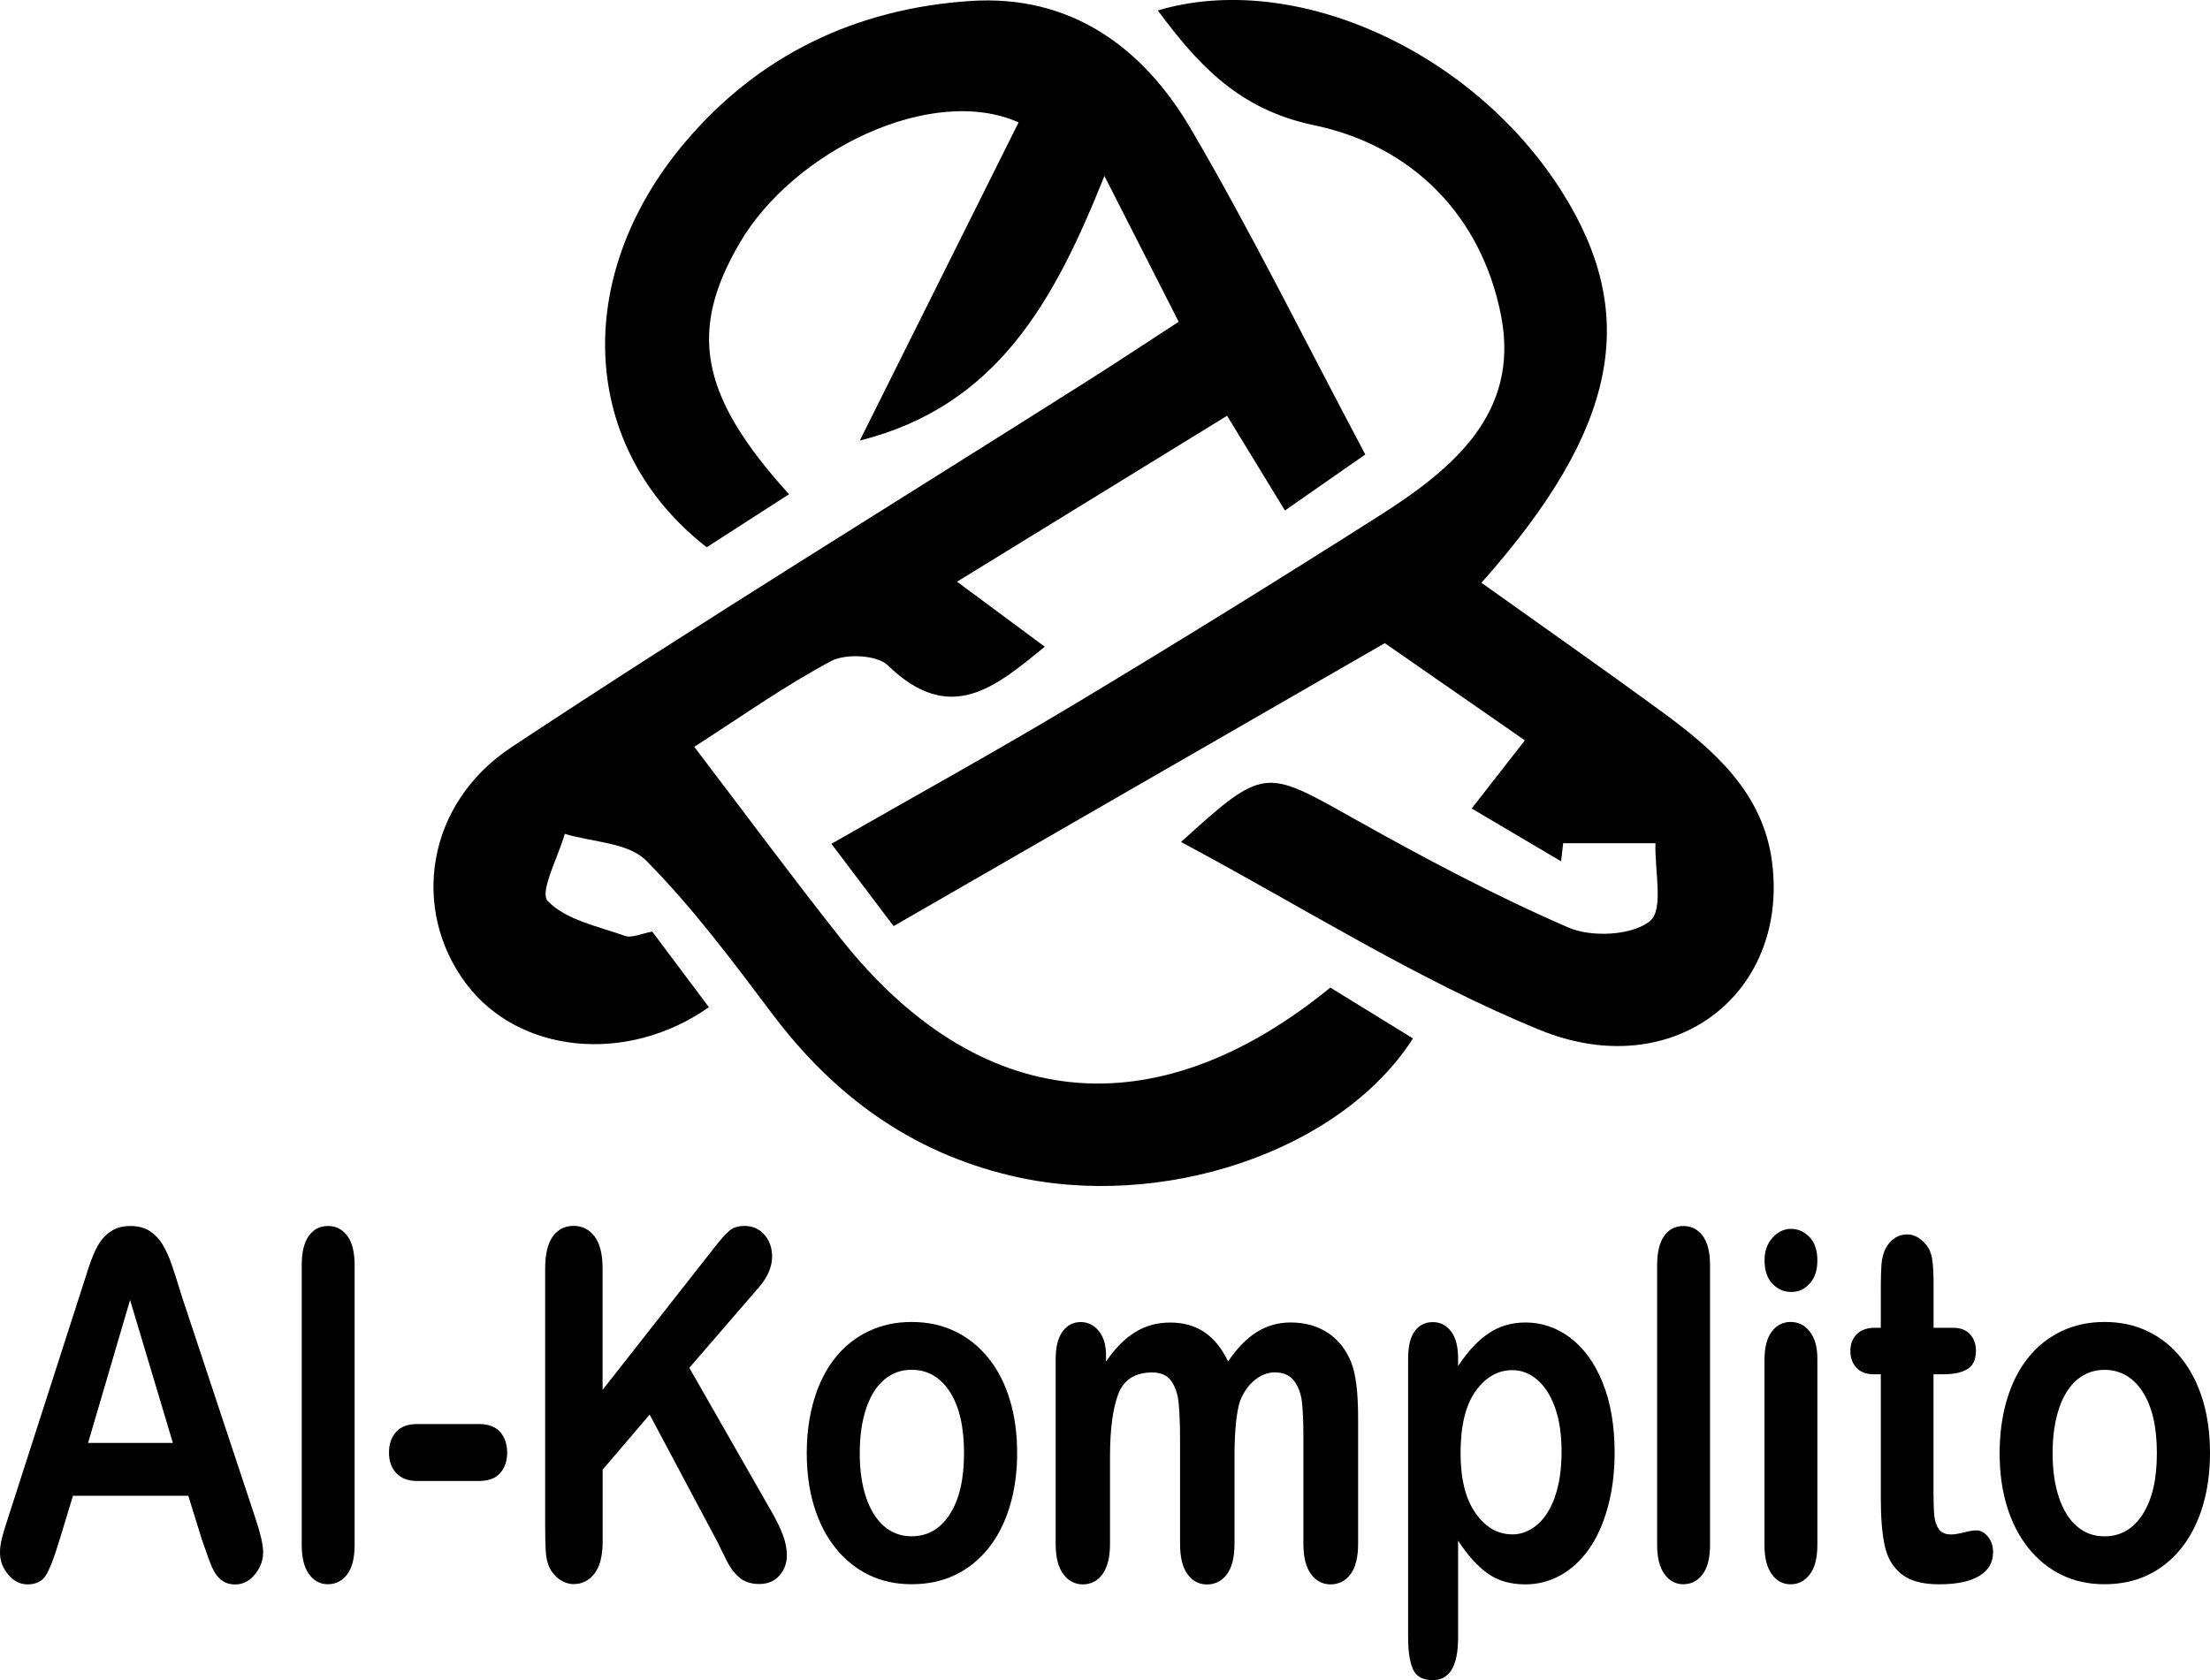
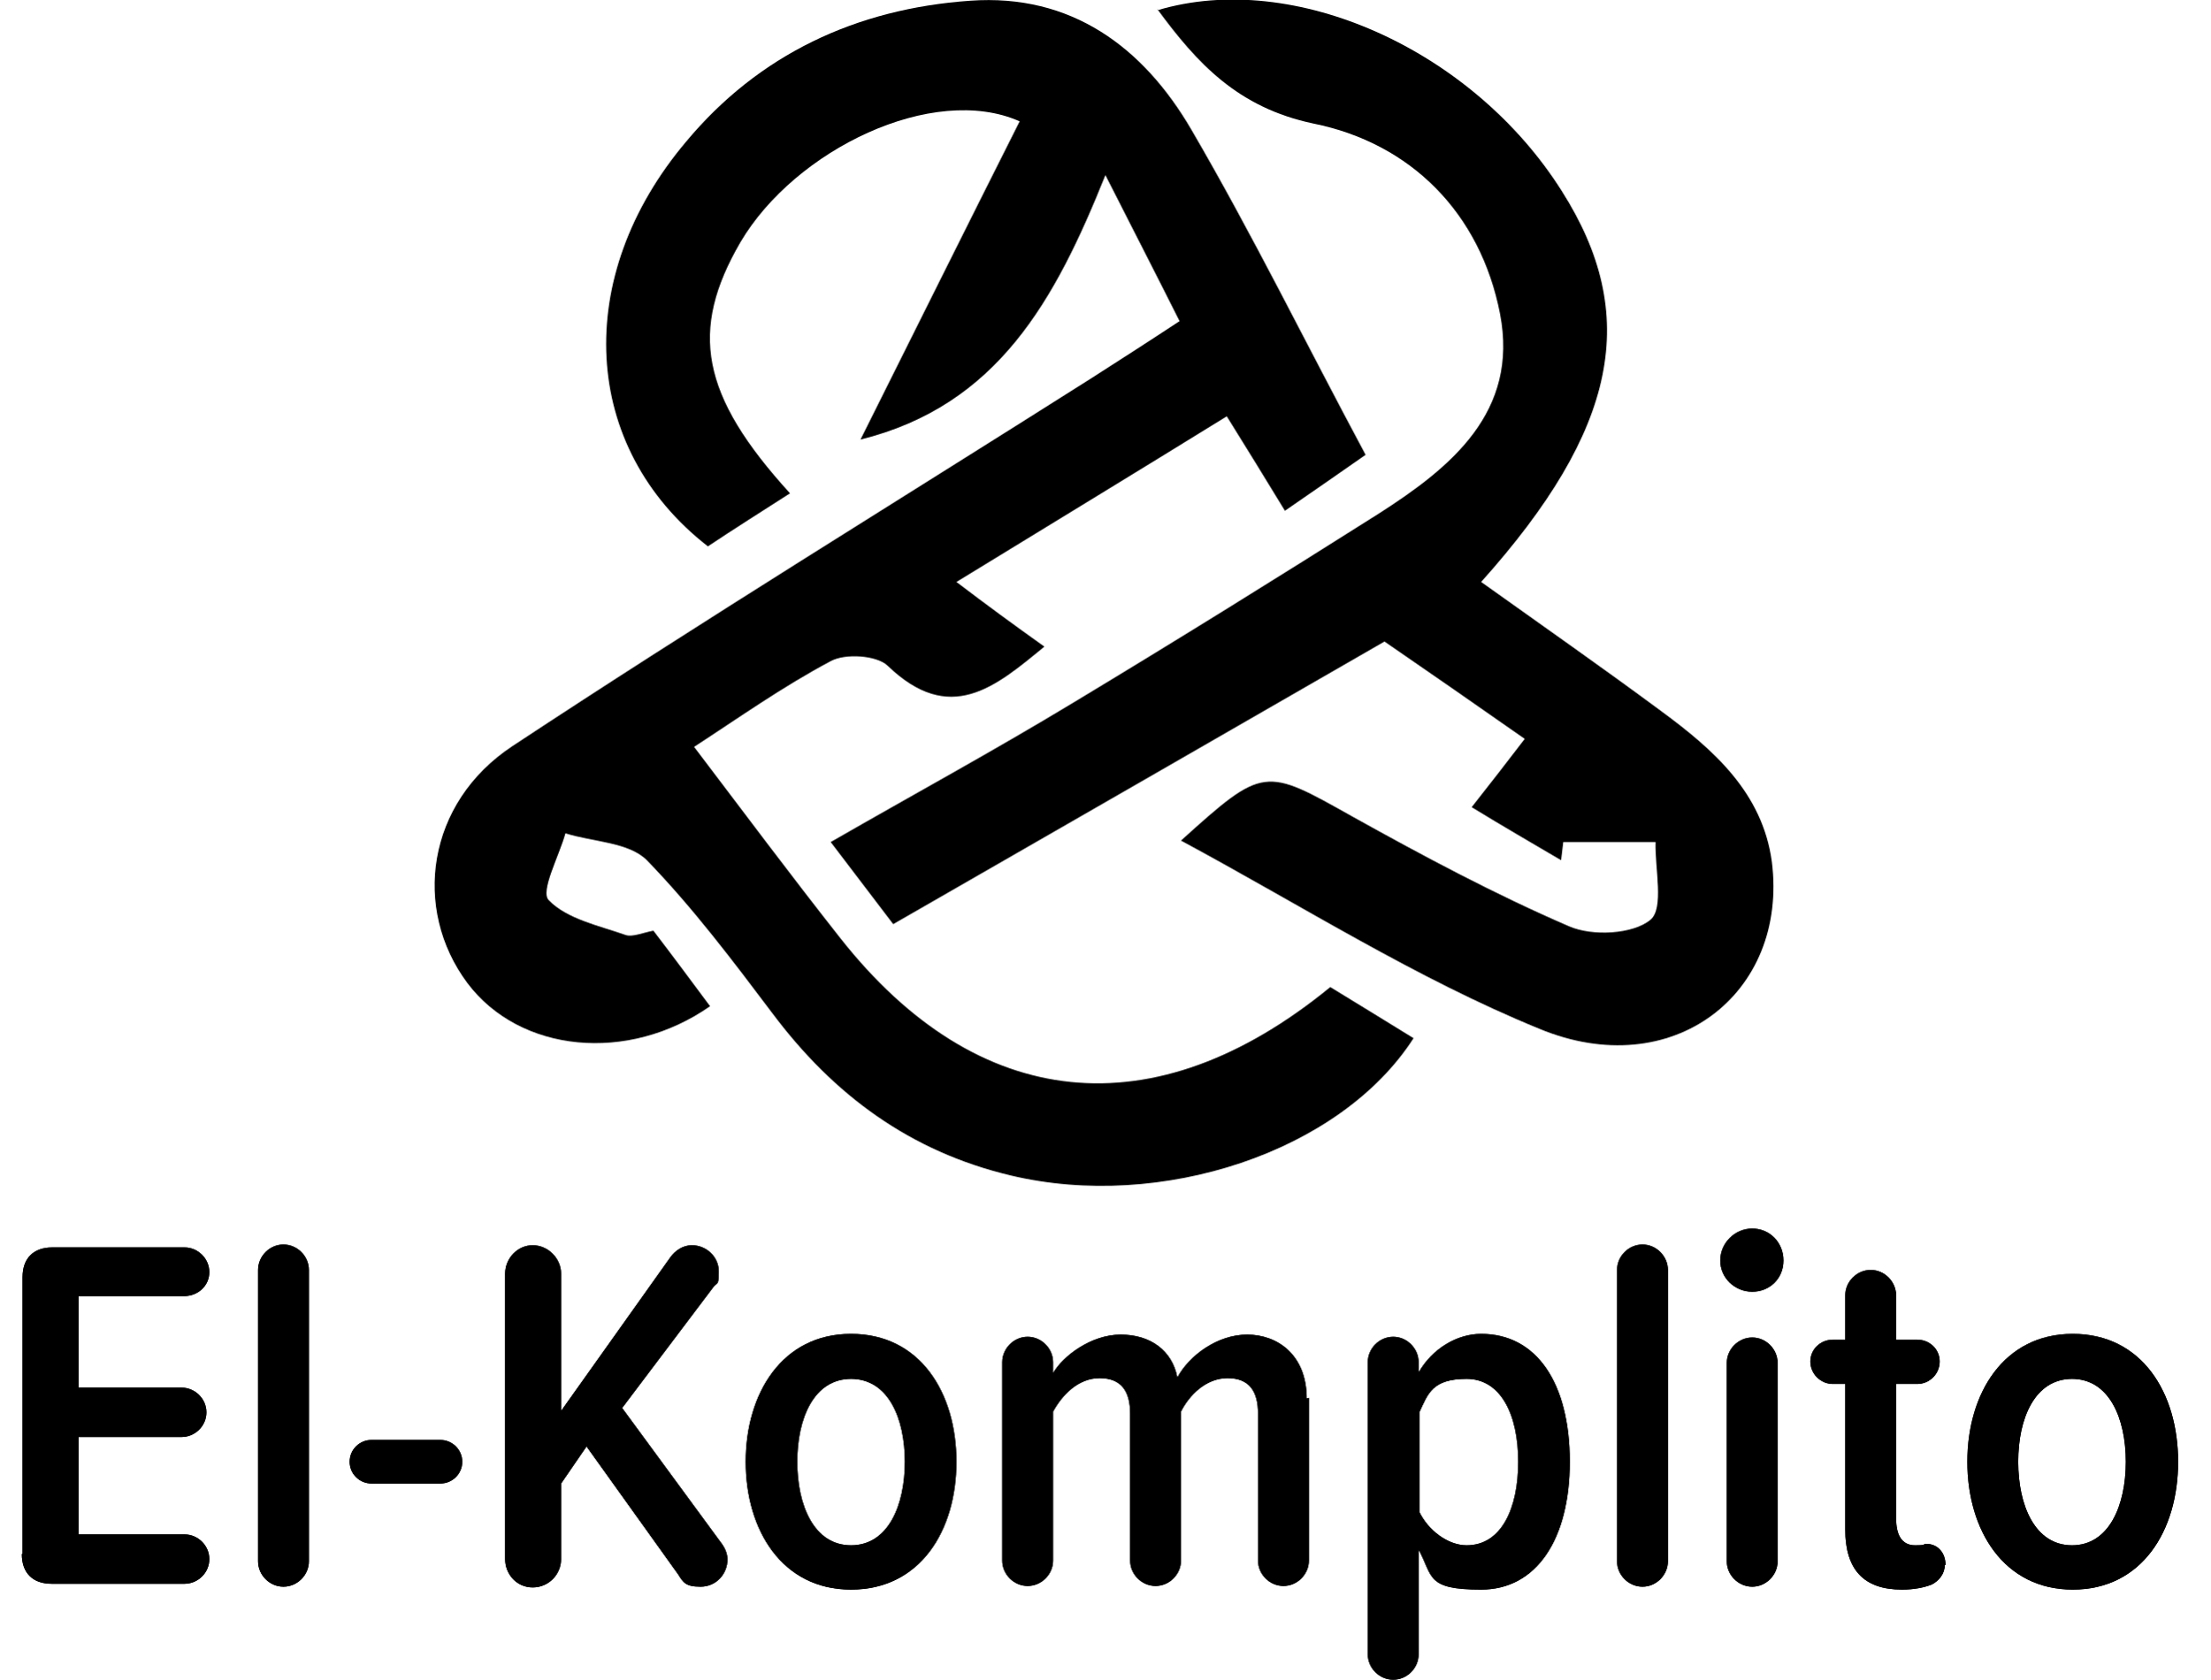
- <svg xmlns="http://www.w3.org/2000/svg" id="Layer_2" data-name="Layer 2" viewBox="0 0 304.12 231.25">
-   <g id="Layer_1-2" data-name="Layer 1">
-     <g>
-       <path d="M183.07,135.94c3.95,2.43,7.66,4.71,11.37,7-10.05,15.7-34.79,23.79-55.35,18.89-13.87-3.3-24.4-11.08-32.84-22.3-5.47-7.27-10.96-14.64-17.33-21.07-2.46-2.49-7.4-2.53-11.2-3.68-.9,3.19-3.51,8.02-2.35,9.24,2.5,2.61,6.9,3.48,10.62,4.8,.95,.34,2.26-.32,3.77-.58,2.56,3.42,5.17,6.9,7.79,10.4-11.28,7.94-26.17,6.38-33.38-3.2-7.64-10.15-5.61-24.76,6.2-32.58,26.22-17.35,53.05-33.8,79.62-50.64,3.91-2.48,7.77-5.04,12.21-7.93-3.24-6.37-6.23-12.24-10.22-20.07-6.88,17.21-14.75,31.68-33.66,36.42,7.36-14.75,14.6-29.26,21.85-43.79-11.95-5.34-30.93,3.89-38.36,16.56-7.13,12.17-5.52,21.08,6.77,34.62-3.9,2.51-7.67,4.94-11.33,7.3-17.45-13.58-18.69-37.12-3.03-55.69C104.42,7.54,117.82,1.2,133.46,.14c13.86-.95,23.84,6.36,30.45,17.66,8.44,14.43,15.84,29.47,23.97,44.76-3.68,2.57-7.18,5-11.06,7.71-2.79-4.58-5.2-8.51-7.96-13.04-12.34,7.59-24.26,14.92-37.16,22.84,4.25,3.15,7.9,5.86,12.07,8.95-6.82,5.58-13.01,10.89-21.6,2.56-1.49-1.44-5.8-1.65-7.81-.58-6.62,3.54-12.78,7.93-18.82,11.8,6.92,9.09,13.38,17.82,20.11,26.33,18.95,23.98,43.16,26.63,67.43,6.8Z" />
-       <path d="M159.32,1.44c18.72-5.57,43.28,5.45,55.61,24.94,10.76,17,7.76,32.67-11.07,53.84,8.35,5.96,16.66,11.77,24.83,17.75,7.22,5.29,13.95,11.17,15.17,20.74,2.3,18.15-13.66,30.56-32,23.05-16.94-6.93-32.62-16.94-49.34-25.86,11.39-10.33,11.48-10.13,23.55-3.35,9.7,5.45,19.57,10.71,29.77,15.13,3.19,1.38,8.78,1.1,11.23-.91,1.9-1.56,.61-6.99,.74-10.7h-12.7c-.1,.83-.2,1.66-.29,2.49-3.92-2.32-7.85-4.64-12.3-7.27,2.57-3.3,4.66-5.97,7.32-9.38-6.74-4.68-13.18-9.15-19.28-13.38-22.66,13.05-44.99,25.92-67.59,38.95-2.89-3.83-5.36-7.09-8.56-11.33,11.28-6.46,22.47-12.63,33.42-19.2,14.11-8.48,28.12-17.15,42.01-25.98,10.01-6.37,19.34-14.05,16.73-27.48-2.69-13.86-12.3-23.45-25.73-26.25-10.38-2.16-15.96-8.33-21.5-15.78Z" />
+ <svg xmlns="http://www.w3.org/2000/svg" version="1.1" viewBox="0 0 304.1 231.2">
+   <g>
+     <g id="Layer_2">
      <g>
-         <path d="M24.82,177.77c-.48-1.54-.87-2.77-1.19-3.69-.31-.92-.69-1.78-1.15-2.59-.45-.8-1.05-1.46-1.78-1.97-.74-.51-1.66-.76-2.76-.76s-1.99,.26-2.73,.76c-.74,.51-1.33,1.18-1.78,2-.45,.82-.88,1.86-1.28,3.11-.4,1.25-.74,2.31-1.03,3.2L1.15,208.81c-.41,1.24-.7,2.2-.88,2.9-.18,.69-.27,1.37-.27,2.02,0,1.13,.38,2.14,1.15,3.03,.76,.89,1.64,1.33,2.64,1.33,1.17,0,2.01-.42,2.53-1.25,.51-.83,1.14-2.44,1.86-4.83l1.86-6.12h15.87l1.86,5.99c.25,.74,.55,1.59,.89,2.55,.35,.97,.67,1.68,.97,2.15,.3,.47,.67,.83,1.12,1.11,.44,.27,.98,.41,1.6,.41,1.07,0,1.98-.46,2.73-1.38,.75-.92,1.13-1.94,1.13-3.04s-.4-2.76-1.2-5.11l-10.2-30.77Zm-12.7,20.85l5.78-19.68,5.89,19.68H12.12Z" />
-         <path d="M45.11,168.76c-1.1,0-1.98,.46-2.62,1.37-.65,.91-.97,2.26-.97,4.03v38.51c0,1.73,.33,3.07,1,4,.67,.93,1.53,1.4,2.6,1.4s1.97-.45,2.65-1.35,1.03-2.25,1.03-4.05v-38.51c0-1.8-.34-3.15-1.01-4.05-.68-.9-1.56-1.35-2.66-1.35Z" />
-         <path d="M65.86,196.02h-8.42c-1.31,0-2.29,.36-2.94,1.09-.65,.73-.97,1.68-.97,2.85s.33,2.09,1,2.81c.67,.73,1.64,1.09,2.92,1.09h8.42c1.33,0,2.32-.36,2.96-1.09s.96-1.66,.96-2.81-.32-2.12-.97-2.85c-.65-.73-1.63-1.09-2.94-1.09Z" />
-         <path d="M105.94,207.67l-11.08-19.39,9.61-11.13c1.19-1.39,1.78-2.79,1.78-4.2,0-1.17-.35-2.16-1.05-2.98-.7-.81-1.62-1.22-2.76-1.22-.87,0-1.57,.23-2.09,.68-.52,.46-1.16,1.16-1.9,2.11l-15.53,19.78v-16.72c0-1.97-.37-3.44-1.1-4.41-.74-.96-1.7-1.45-2.89-1.45s-2.16,.49-2.86,1.46c-.7,.98-1.05,2.44-1.05,4.39v35.46c0,1.52,.03,2.68,.08,3.48,.05,.8,.2,1.51,.45,2.11,.34,.74,.82,1.32,1.44,1.76,.62,.43,1.27,.65,1.94,.65,1.17,0,2.13-.48,2.88-1.45s1.12-2.44,1.12-4.44v-9.86l6.47-7.58,9.35,17.57c.37,.78,.8,1.65,1.28,2.6,.48,.95,1.07,1.72,1.76,2.29s1.59,.86,2.69,.86c1.17,0,2.1-.39,2.78-1.17,.68-.78,1.02-1.7,1.02-2.76,0-.95-.2-1.94-.59-2.94-.39-1.01-.98-2.18-1.76-3.53Z" />
-         <path d="M136.05,186.98c-1.28-1.6-2.81-2.84-4.61-3.71-1.79-.87-3.79-1.3-5.99-1.3s-4.15,.43-5.94,1.28c-1.79,.86-3.32,2.08-4.58,3.66-1.26,1.58-2.23,3.49-2.9,5.73-.67,2.23-1.01,4.7-1.01,7.38s.33,5.1,1,7.3c.67,2.2,1.64,4.11,2.93,5.73,1.29,1.62,2.81,2.86,4.57,3.72,1.76,.87,3.74,1.3,5.94,1.3s4.22-.43,5.99-1.28,3.3-2.09,4.58-3.69,2.25-3.52,2.93-5.76c.67-2.23,1.01-4.67,1.01-7.32s-.33-5.11-1-7.32c-.67-2.21-1.64-4.12-2.92-5.73Zm-5.34,21.45c-1.3,2.03-3.06,3.04-5.26,3.04-1.46,0-2.72-.46-3.79-1.38-1.07-.92-1.9-2.25-2.48-3.98-.58-1.73-.87-3.76-.87-6.08s.29-4.39,.88-6.15c.59-1.76,1.42-3.08,2.5-3.98,1.08-.9,2.33-1.35,3.75-1.35,2.2,0,3.95,1.01,5.26,3.02,1.31,2.02,1.96,4.84,1.96,8.46s-.65,6.38-1.96,8.41Z" />
-         <path d="M182.74,183.47c-1.44-.95-3.15-1.43-5.14-1.43-1.7,0-3.26,.44-4.66,1.32s-2.72,2.23-3.94,4.05c-.85-1.8-1.94-3.14-3.25-4.03-1.31-.89-2.89-1.33-4.71-1.33s-3.36,.43-4.79,1.3c-1.44,.87-2.79,2.22-4.05,4.07v-.85c0-1.43-.33-2.55-1-3.37-.67-.81-1.5-1.22-2.49-1.22s-1.86,.43-2.49,1.3c-.63,.87-.95,2.14-.95,3.81v25.41c0,1.84,.35,3.24,1.05,4.18,.7,.94,1.6,1.41,2.7,1.41s2.02-.47,2.7-1.41c.68-.94,1.03-2.34,1.03-4.18v-12c0-3.73,.38-6.59,1.13-8.59,.75-2,2.32-2.99,4.7-2.99,1.19,0,2.06,.4,2.61,1.19,.55,.79,.89,1.81,1.01,3.04,.12,1.24,.19,2.97,.19,5.2v14.15c0,1.87,.34,3.26,1.03,4.2,.68,.93,1.58,1.4,2.68,1.4s2.05-.47,2.74-1.4c.69-.93,1.04-2.33,1.04-4.2v-11.81c0-3.79,.27-6.44,.8-7.94,.48-1.17,1.15-2.1,2.01-2.8,.86-.69,1.77-1.04,2.73-1.04,1.19,0,2.08,.39,2.66,1.17s.95,1.75,1.08,2.9c.13,1.15,.2,2.68,.2,4.59v14.93c0,1.84,.35,3.24,1.05,4.18s1.6,1.41,2.7,1.41,2.05-.47,2.74-1.4c.69-.93,1.04-2.33,1.04-4.2v-17.34c0-3.45-.31-5.97-.93-7.58-.71-1.78-1.78-3.14-3.22-4.1Z" />
-         <path d="M216.1,184.15c-1.88-1.41-3.94-2.11-6.18-2.11-1.86,0-3.53,.48-5.01,1.45-1.47,.97-2.89,2.48-4.26,4.54v-1.07c0-1.6-.32-2.83-.97-3.69-.65-.86-1.49-1.28-2.52-1.28s-1.87,.42-2.48,1.25-.91,2.1-.91,3.79v38.32c0,1.93,.22,3.4,.67,4.41,.44,1.01,1.35,1.51,2.72,1.51,2.33,0,3.49-1.95,3.49-5.86v-13.34c1.28,1.97,2.62,3.47,4.03,4.49,1.41,1.02,3.16,1.53,5.23,1.53,1.72,0,3.33-.42,4.83-1.25,1.5-.83,2.8-2.03,3.9-3.58,1.1-1.55,1.97-3.47,2.6-5.76,.63-2.29,.95-4.8,.95-7.53,0-3.71-.55-6.92-1.64-9.63-1.09-2.71-2.58-4.77-4.46-6.18Zm-2.13,21.92c-.62,1.71-1.45,3-2.48,3.85-1.03,.86-2.15,1.29-3.36,1.29-2.02,0-3.72-.98-5.09-2.94-1.37-1.96-2.05-4.71-2.05-8.25,0-3.75,.69-6.59,2.06-8.52,1.38-1.93,3.07-2.9,5.07-2.9,1.26,0,2.41,.45,3.45,1.35s1.85,2.19,2.44,3.87,.88,3.69,.88,6.03-.31,4.5-.93,6.21Z" />
-         <path d="M231.63,168.76c-1.1,0-1.98,.46-2.62,1.37-.65,.91-.97,2.26-.97,4.03v38.51c0,1.73,.33,3.07,1,4,.67,.93,1.53,1.4,2.6,1.4s1.97-.45,2.65-1.35,1.03-2.25,1.03-4.05v-38.51c0-1.8-.34-3.15-1.01-4.05-.68-.9-1.56-1.35-2.66-1.35Z" />
-         <path d="M246.41,181.97c-1.07,0-1.93,.44-2.6,1.33-.67,.89-1,2.21-1,3.97v25.41c0,1.73,.33,3.07,1,4,.67,.93,1.53,1.4,2.6,1.4s1.94-.46,2.64-1.37c.69-.91,1.04-2.25,1.04-4.03v-25.67c0-1.58-.35-2.82-1.04-3.71-.69-.89-1.57-1.33-2.64-1.33Z" />
-         <path d="M246.49,169.15c-.98,0-1.83,.41-2.57,1.22-.74,.81-1.1,1.85-1.1,3.11,0,1.39,.36,2.46,1.08,3.22,.72,.76,1.58,1.14,2.6,1.14s1.82-.38,2.53-1.15c.71-.77,1.06-1.84,1.06-3.2s-.36-2.48-1.09-3.22c-.73-.74-1.56-1.11-2.5-1.11Z" />
-         <path d="M271.95,210.66c-.41,0-.98,.09-1.7,.28-.73,.18-1.3,.28-1.73,.28-.78,0-1.34-.23-1.69-.7-.35-.47-.56-1.07-.64-1.82-.08-.75-.12-1.82-.12-3.2v-16.33h1.36c1.44,0,2.54-.24,3.32-.72,.77-.48,1.16-1.31,1.16-2.5,0-.93-.27-1.7-.81-2.29-.54-.6-1.33-.89-2.36-.89h-2.66v-6.05c0-1.5-.07-2.65-.2-3.46-.13-.81-.45-1.5-.95-2.07-.75-.85-1.58-1.27-2.5-1.27-.66,0-1.25,.19-1.78,.57-.53,.38-.94,.87-1.22,1.48-.28,.59-.46,1.28-.52,2.1-.06,.81-.09,1.94-.09,3.37v5.33h-.8c-1.1,0-1.94,.3-2.52,.89-.58,.6-.87,1.36-.87,2.29s.27,1.7,.83,2.31c.55,.61,1.35,.91,2.4,.91h.96v17.04c0,2.75,.18,4.96,.55,6.6,.36,1.65,1.13,2.94,2.3,3.87,1.17,.93,2.89,1.4,5.17,1.4,2.4,0,4.23-.38,5.51-1.14s1.92-1.85,1.92-3.29c0-.85-.24-1.56-.71-2.13s-1-.86-1.58-.86Z" />
-         <path d="M303.12,192.71c-.67-2.21-1.64-4.12-2.92-5.73-1.28-1.6-2.81-2.84-4.61-3.71-1.79-.87-3.79-1.3-5.99-1.3s-4.15,.43-5.94,1.28c-1.79,.86-3.32,2.08-4.58,3.66-1.26,1.58-2.23,3.49-2.9,5.73-.67,2.23-1.01,4.7-1.01,7.38s.33,5.1,1,7.3c.67,2.2,1.64,4.11,2.93,5.73,1.29,1.62,2.81,2.86,4.57,3.72,1.76,.87,3.74,1.3,5.94,1.3s4.22-.43,5.99-1.28,3.3-2.09,4.58-3.69,2.25-3.52,2.93-5.76c.67-2.23,1.01-4.67,1.01-7.32s-.33-5.11-1-7.32Zm-8.26,15.73c-1.3,2.03-3.06,3.04-5.26,3.04-1.46,0-2.72-.46-3.79-1.38-1.07-.92-1.9-2.25-2.48-3.98-.58-1.73-.87-3.76-.87-6.08s.29-4.39,.88-6.15c.59-1.76,1.42-3.08,2.5-3.98,1.08-.9,2.33-1.35,3.75-1.35,2.2,0,3.95,1.01,5.26,3.02,1.31,2.02,1.96,4.84,1.96,8.46s-.65,6.38-1.96,8.41Z" />
+         <path d="M183.1,135.9c3.9,2.4,7.7,4.7,11.4,7-10.1,15.7-34.8,23.8-55.4,18.9-13.9-3.3-24.4-11.1-32.8-22.3-5.5-7.3-11-14.6-17.3-21.1-2.5-2.5-7.4-2.5-11.2-3.7-.9,3.2-3.5,8-2.3,9.2,2.5,2.6,6.9,3.5,10.6,4.8.9.3,2.3-.3,3.8-.6,2.6,3.4,5.2,6.9,7.8,10.4-11.3,7.9-26.2,6.4-33.4-3.2-7.6-10.2-5.6-24.8,6.2-32.6,26.2-17.3,53.1-33.8,79.6-50.6,3.9-2.5,7.8-5,12.2-7.9-3.2-6.4-6.2-12.2-10.2-20.1-6.9,17.2-14.8,31.7-33.7,36.4,7.4-14.8,14.6-29.3,21.9-43.8-11.9-5.3-30.9,3.9-38.4,16.6-7.1,12.2-5.5,21.1,6.8,34.6-3.9,2.5-7.7,4.9-11.3,7.3-17.5-13.6-18.7-37.1-3-55.7C104.4,7.5,117.8,1.2,133.5.1c13.9-1,23.8,6.4,30.4,17.7,8.4,14.4,15.8,29.5,24,44.8-3.7,2.6-7.2,5-11.1,7.7-2.8-4.6-5.2-8.5-8-13-12.3,7.6-24.3,14.9-37.2,22.8,4.2,3.2,7.9,5.9,12.1,8.9-6.8,5.6-13,10.9-21.6,2.6-1.5-1.4-5.8-1.7-7.8-.6-6.6,3.5-12.8,7.9-18.8,11.8,6.9,9.1,13.4,17.8,20.1,26.3,18.9,24,43.2,26.6,67.4,6.8h0Z" />
+         <path d="M159.3,1.4c18.7-5.6,43.3,5.4,55.6,24.9,10.8,17,7.8,32.7-11.1,53.8,8.4,6,16.7,11.8,24.8,17.8,7.2,5.3,13.9,11.2,15.2,20.7,2.3,18.2-13.7,30.6-32,23-16.9-6.9-32.6-16.9-49.3-25.9,11.4-10.3,11.5-10.1,23.6-3.3,9.7,5.4,19.6,10.7,29.8,15.1,3.2,1.4,8.8,1.1,11.2-.9,1.9-1.6.6-7,.7-10.7h-12.7c-.1.8-.2,1.7-.3,2.5-3.9-2.3-7.9-4.6-12.3-7.3,2.6-3.3,4.7-6,7.3-9.4-6.7-4.7-13.2-9.2-19.3-13.4-22.7,13.1-45,25.9-67.6,38.9-2.9-3.8-5.4-7.1-8.6-11.3,11.3-6.5,22.5-12.6,33.4-19.2,14.1-8.5,28.1-17.2,42-26,10-6.4,19.3-14,16.7-27.5-2.7-13.9-12.3-23.5-25.7-26.2-10.4-2.2-16-8.3-21.5-15.8h0Z" />
+         <g>
+           <g>
+             <path d="M3.1,213.9v-38.1c0-2.6,1.5-4.1,4.1-4.1h18.2c1.8,0,3.4,1.5,3.4,3.4s-1.6,3.3-3.4,3.3h-14.6v12.6h14.2c1.8,0,3.4,1.5,3.4,3.4s-1.6,3.4-3.4,3.4h-14.2v13.4h14.6c1.8,0,3.4,1.5,3.4,3.4s-1.6,3.4-3.4,3.4H7.1c-2.6,0-4.1-1.5-4.1-4.1Z" />
+             <path d="M35.5,214.9v-40.1c0-1.9,1.6-3.5,3.5-3.5s3.5,1.6,3.5,3.5v40.1c0,1.9-1.6,3.5-3.5,3.5s-3.5-1.6-3.5-3.5Z" />
+             <path d="M48.1,201.2c0-1.7,1.4-3,3-3h9.5c1.6,0,3,1.3,3,3s-1.4,3-3,3h-9.5c-1.6,0-3-1.3-3-3Z" />
+             <path d="M100.1,214.6c0,2.1-1.6,3.8-3.7,3.8s-2.4-.6-3.1-1.7l-12.6-17.6-3.5,5.1v10.4c0,2.1-1.7,3.9-3.9,3.9s-3.8-1.8-3.8-3.9v-39.3c0-2.1,1.7-3.9,3.8-3.9s3.9,1.8,3.9,3.9v18.9l15-21.1c.7-1,1.8-1.7,3-1.7,2,0,3.7,1.6,3.7,3.6s-.2,1.5-.7,2.1l-12.6,16.7,13.8,18.8c.4.6.7,1.3.7,2.1Z" />
+             <path d="M102.6,201.2c0-9.4,5-17.6,14.5-17.6s14.5,8.1,14.5,17.6-5,17.6-14.5,17.6-14.5-8.2-14.5-17.6ZM124.5,201.2c0-6-2.3-11.4-7.4-11.4s-7.4,5.4-7.4,11.4,2.3,11.5,7.4,11.5,7.4-5.5,7.4-11.5Z" />
+             <path d="M180.1,192.4v22.4c0,1.9-1.6,3.5-3.5,3.5s-3.5-1.6-3.5-3.5v-20.2c0-3.1-1.2-4.9-4.2-4.9s-5.3,2.4-6.4,4.6v20.5c0,1.9-1.6,3.5-3.5,3.5s-3.5-1.6-3.5-3.5v-20.2c0-3.1-1.2-4.9-4.2-4.9s-5.2,2.4-6.4,4.6v20.5c0,1.9-1.6,3.5-3.5,3.5s-3.5-1.6-3.5-3.5v-27.3c0-1.9,1.6-3.5,3.5-3.5s3.5,1.6,3.5,3.5v1.5c1.3-2.3,5.2-5.3,9.3-5.3s7.1,2.2,7.8,5.9c1.6-3,5.5-5.9,9.6-5.9s8.2,2.7,8.2,8.8Z" />
+             <path d="M216,201.2c0,10.7-4.6,17.6-12.2,17.6s-6.6-1.8-8.6-5.5v14.4c0,1.9-1.6,3.5-3.5,3.5s-3.5-1.6-3.5-3.5v-40.2c0-1.9,1.6-3.5,3.5-3.5s3.5,1.6,3.5,3.5v1.4c1.9-3.3,5.3-5.3,8.6-5.3,7.6,0,12.2,6.7,12.2,17.6ZM208.9,201.2c0-6.5-2.4-11.4-7.1-11.4s-5.3,2-6.5,4.6v13.7c1.2,2.5,3.9,4.6,6.5,4.6,4.8,0,7.1-5.1,7.1-11.5Z" />
+             <path d="M222.5,214.9v-40.1c0-1.9,1.6-3.5,3.5-3.5s3.5,1.6,3.5,3.5v40.1c0,1.9-1.6,3.5-3.5,3.5s-3.5-1.6-3.5-3.5Z" />
+             <path d="M236.7,173.5c0-2.4,2-4.4,4.4-4.4s4.3,1.9,4.3,4.4-1.9,4.3-4.3,4.3-4.4-1.9-4.4-4.3ZM237.6,214.9v-27.3c0-1.9,1.6-3.5,3.5-3.5s3.5,1.6,3.5,3.5v27.3c0,1.9-1.6,3.5-3.5,3.5s-3.5-1.6-3.5-3.5Z" />
+             <path d="M267.6,215.4c0,1.2-.8,2.2-1.8,2.7-1,.4-2.4.7-4.1.7-5.3,0-7.8-2.8-7.8-8.3v-20h-1.7c-1.7,0-3.1-1.4-3.1-3.1s1.4-3,3.1-3h1.7v-6.1c0-1.9,1.6-3.5,3.5-3.5s3.5,1.6,3.5,3.5v6.1h2.9c1.7,0,3.1,1.3,3.1,3s-1.4,3.1-3.1,3.1h-2.9v18.5c0,2.3.8,3.7,2.6,3.7s1-.2,1.5-.2c1.7,0,2.7,1.3,2.7,2.9Z" />
+             <path d="M270.7,201.2c0-9.4,5-17.6,14.5-17.6s14.5,8.1,14.5,17.6-5,17.6-14.5,17.6-14.5-8.2-14.5-17.6ZM292.5,201.2c0-6-2.3-11.4-7.4-11.4s-7.4,5.4-7.4,11.4,2.3,11.5,7.4,11.5,7.4-5.5,7.4-11.5Z" />
+           </g>
+           <g>
+             <path d="M3.1,213.9v-38.1c0-2.6,1.5-4.1,4.1-4.1h18.2c1.8,0,3.4,1.5,3.4,3.4s-1.6,3.3-3.4,3.3h-14.6v12.6h14.2c1.8,0,3.4,1.5,3.4,3.4s-1.6,3.4-3.4,3.4h-14.2v13.4h14.6c1.8,0,3.4,1.5,3.4,3.4s-1.6,3.4-3.4,3.4H7.1c-2.6,0-4.1-1.5-4.1-4.1Z" />
+             <path d="M35.5,214.9v-40.1c0-1.9,1.6-3.5,3.5-3.5s3.5,1.6,3.5,3.5v40.1c0,1.9-1.6,3.5-3.5,3.5s-3.5-1.6-3.5-3.5Z" />
+             <path d="M48.1,201.2c0-1.7,1.4-3,3-3h9.5c1.6,0,3,1.3,3,3s-1.4,3-3,3h-9.5c-1.6,0-3-1.3-3-3Z" />
+             <path d="M100.1,214.6c0,2.1-1.6,3.8-3.7,3.8s-2.4-.6-3.1-1.7l-12.6-17.6-3.5,5.1v10.4c0,2.1-1.7,3.9-3.9,3.9s-3.8-1.8-3.8-3.9v-39.3c0-2.1,1.7-3.9,3.8-3.9s3.9,1.8,3.9,3.9v18.9l15-21.1c.7-1,1.8-1.7,3-1.7,2,0,3.7,1.6,3.7,3.6s-.2,1.5-.7,2.1l-12.6,16.7,13.8,18.8c.4.6.7,1.3.7,2.1Z" />
+             <path d="M102.6,201.2c0-9.4,5-17.6,14.5-17.6s14.5,8.1,14.5,17.6-5,17.6-14.5,17.6-14.5-8.2-14.5-17.6ZM124.5,201.2c0-6-2.3-11.4-7.4-11.4s-7.4,5.4-7.4,11.4,2.3,11.5,7.4,11.5,7.4-5.5,7.4-11.5Z" />
+             <path d="M180.1,192.4v22.4c0,1.9-1.6,3.5-3.5,3.5s-3.5-1.6-3.5-3.5v-20.2c0-3.1-1.2-4.9-4.2-4.9s-5.3,2.4-6.4,4.6v20.5c0,1.9-1.6,3.5-3.5,3.5s-3.5-1.6-3.5-3.5v-20.2c0-3.1-1.2-4.9-4.2-4.9s-5.2,2.4-6.4,4.6v20.5c0,1.9-1.6,3.5-3.5,3.5s-3.5-1.6-3.5-3.5v-27.3c0-1.9,1.6-3.5,3.5-3.5s3.5,1.6,3.5,3.5v1.5c1.3-2.3,5.2-5.3,9.3-5.3s7.1,2.2,7.8,5.9c1.6-3,5.5-5.9,9.6-5.9s8.2,2.7,8.2,8.8Z" />
+             <path d="M216,201.2c0,10.7-4.6,17.6-12.2,17.6s-6.6-1.8-8.6-5.5v14.4c0,1.9-1.6,3.5-3.5,3.5s-3.5-1.6-3.5-3.5v-40.2c0-1.9,1.6-3.5,3.5-3.5s3.5,1.6,3.5,3.5v1.4c1.9-3.3,5.3-5.3,8.6-5.3,7.6,0,12.2,6.7,12.2,17.6ZM208.9,201.2c0-6.5-2.4-11.4-7.1-11.4s-5.3,2-6.5,4.6v13.7c1.2,2.5,3.9,4.6,6.5,4.6,4.8,0,7.1-5.1,7.1-11.5Z" />
+             <path d="M222.5,214.9v-40.1c0-1.9,1.6-3.5,3.5-3.5s3.5,1.6,3.5,3.5v40.1c0,1.9-1.6,3.5-3.5,3.5s-3.5-1.6-3.5-3.5Z" />
+             <path d="M236.7,173.5c0-2.4,2-4.4,4.4-4.4s4.3,1.9,4.3,4.4-1.9,4.3-4.3,4.3-4.4-1.9-4.4-4.3ZM237.6,214.9v-27.3c0-1.9,1.6-3.5,3.5-3.5s3.5,1.6,3.5,3.5v27.3c0,1.9-1.6,3.5-3.5,3.5s-3.5-1.6-3.5-3.5Z" />
+             <path d="M267.6,215.4c0,1.2-.8,2.2-1.8,2.7-1,.4-2.4.7-4.1.7-5.3,0-7.8-2.8-7.8-8.3v-20h-1.7c-1.7,0-3.1-1.4-3.1-3.1s1.4-3,3.1-3h1.7v-6.1c0-1.9,1.6-3.5,3.5-3.5s3.5,1.6,3.5,3.5v6.1h2.9c1.7,0,3.1,1.3,3.1,3s-1.4,3.1-3.1,3.1h-2.9v18.5c0,2.3.8,3.7,2.6,3.7s1-.2,1.5-.2c1.7,0,2.7,1.3,2.7,2.9Z" />
+             <path d="M270.7,201.2c0-9.4,5-17.6,14.5-17.6s14.5,8.1,14.5,17.6-5,17.6-14.5,17.6-14.5-8.2-14.5-17.6ZM292.5,201.2c0-6-2.3-11.4-7.4-11.4s-7.4,5.4-7.4,11.4,2.3,11.5,7.4,11.5,7.4-5.5,7.4-11.5Z" />
+           </g>
+         </g>
      </g>
    </g>
  </g>
</svg>
